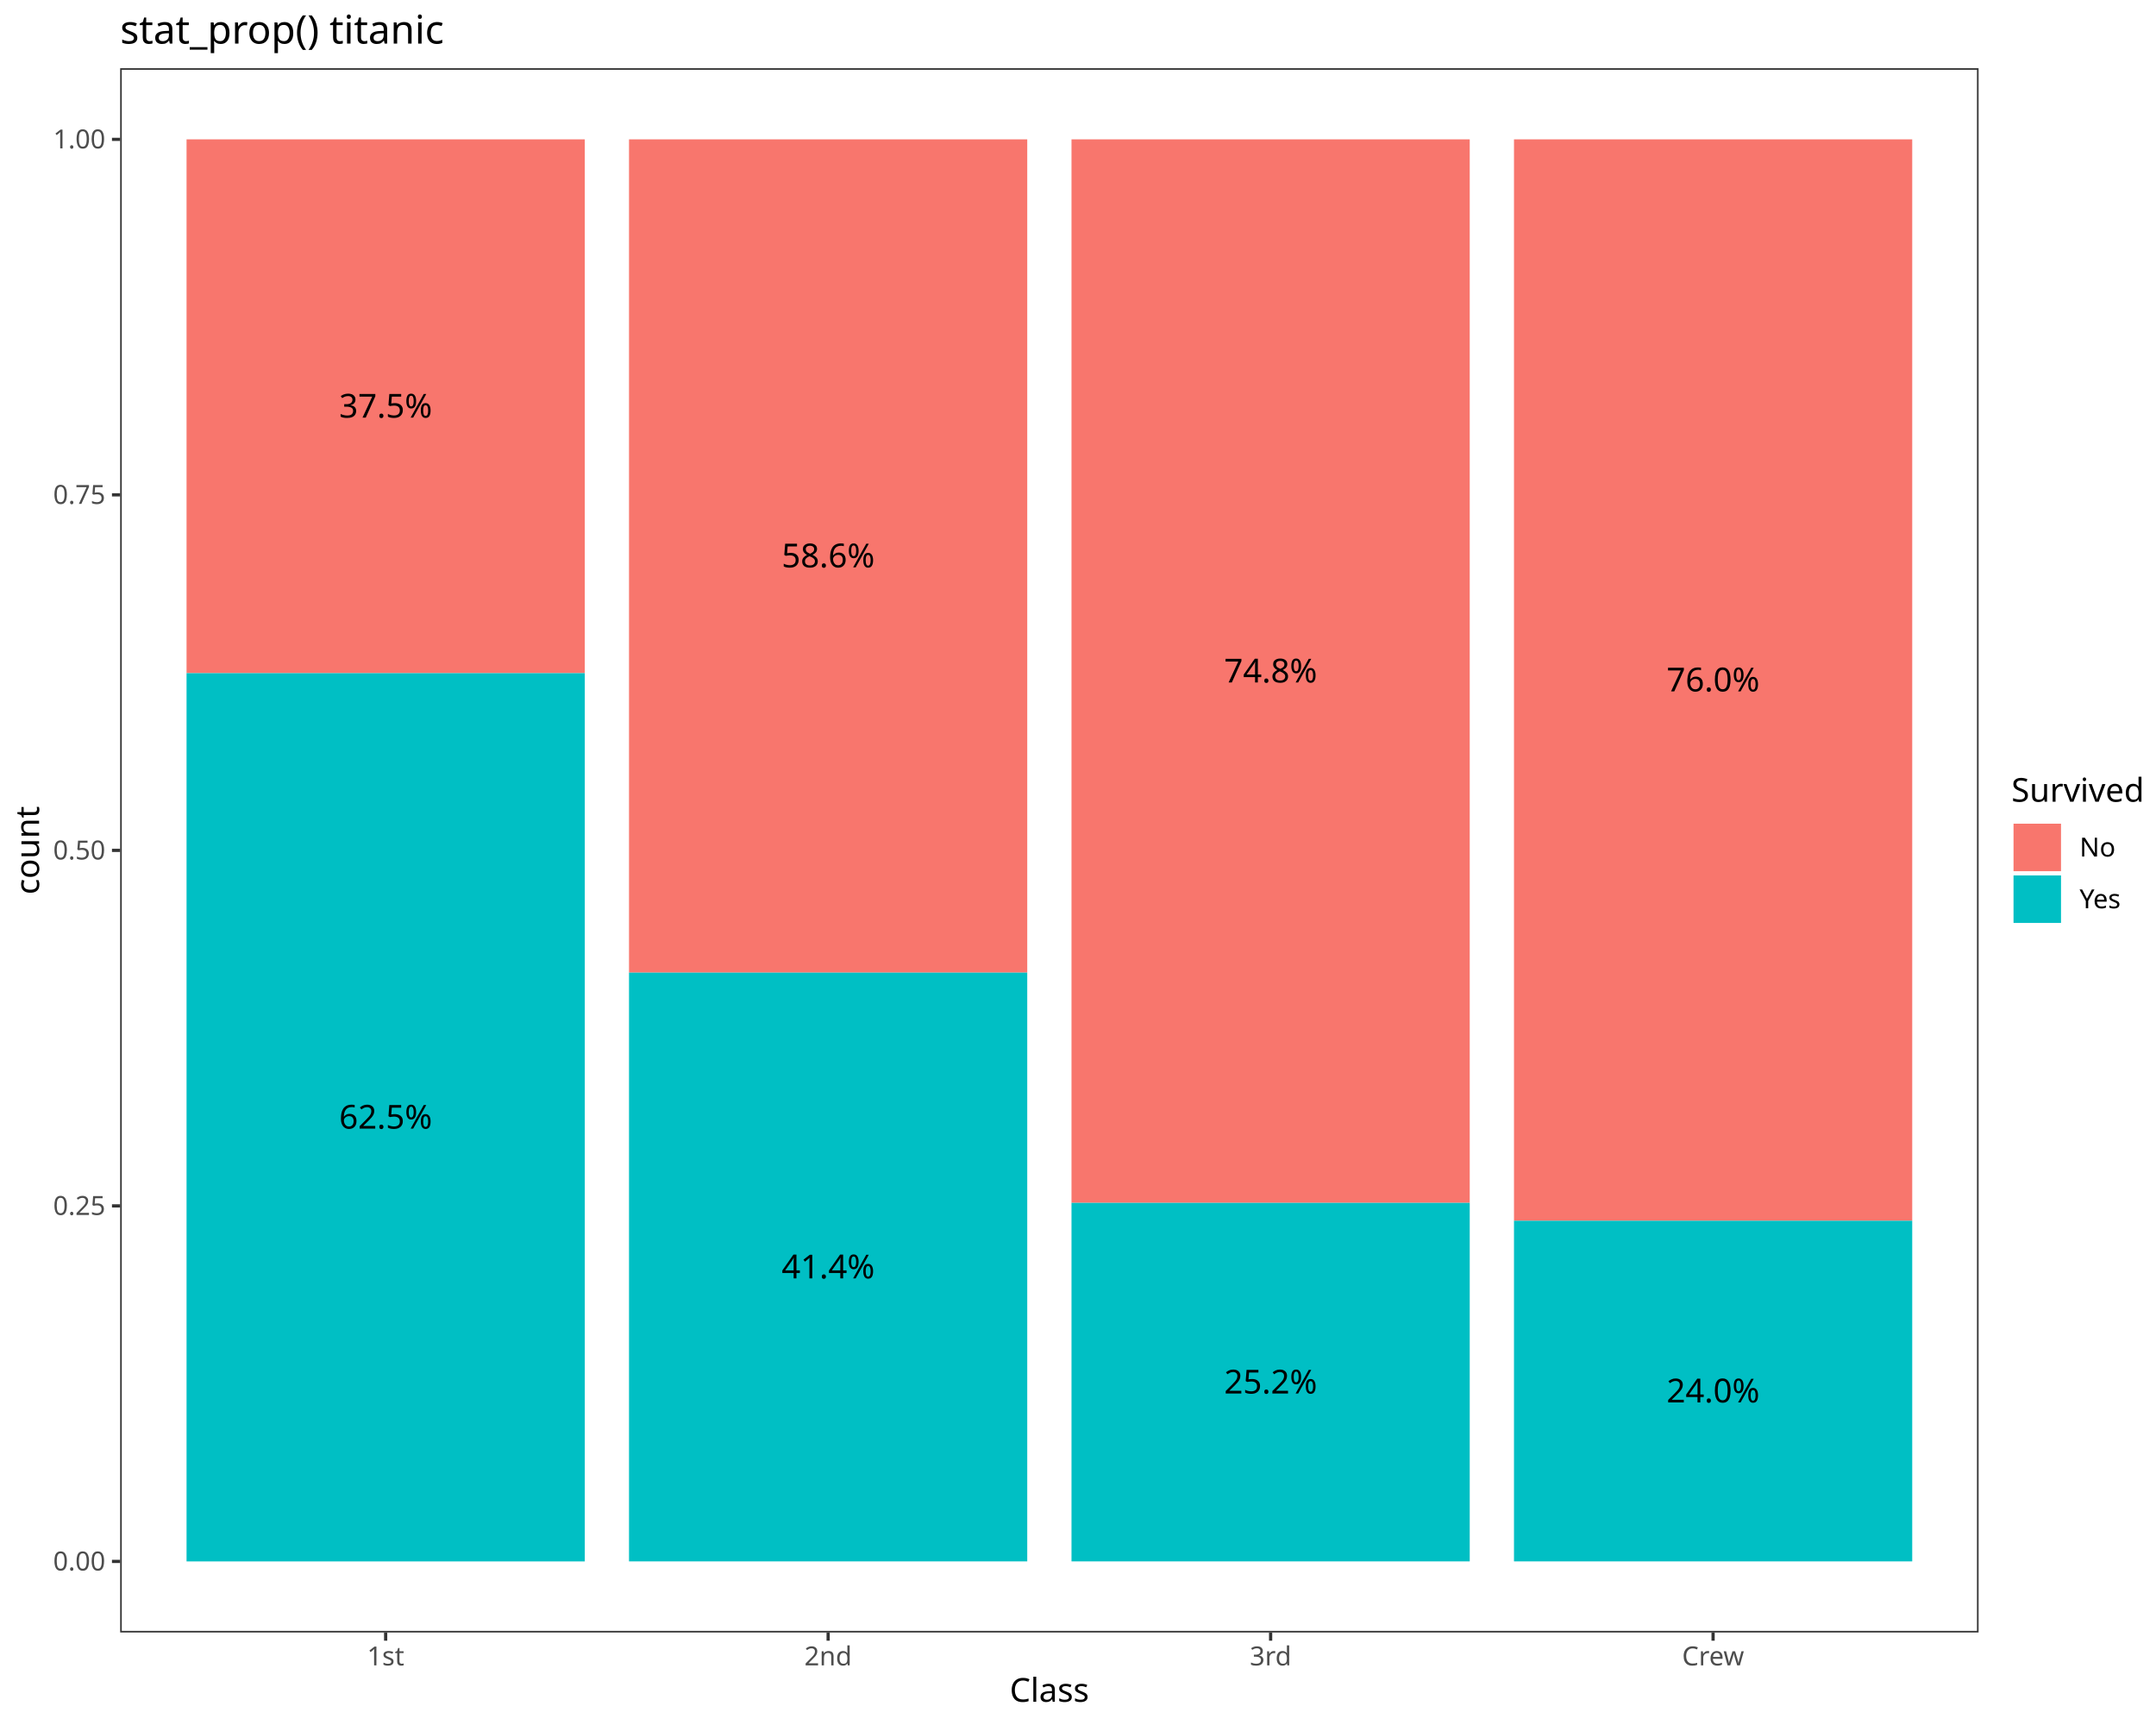
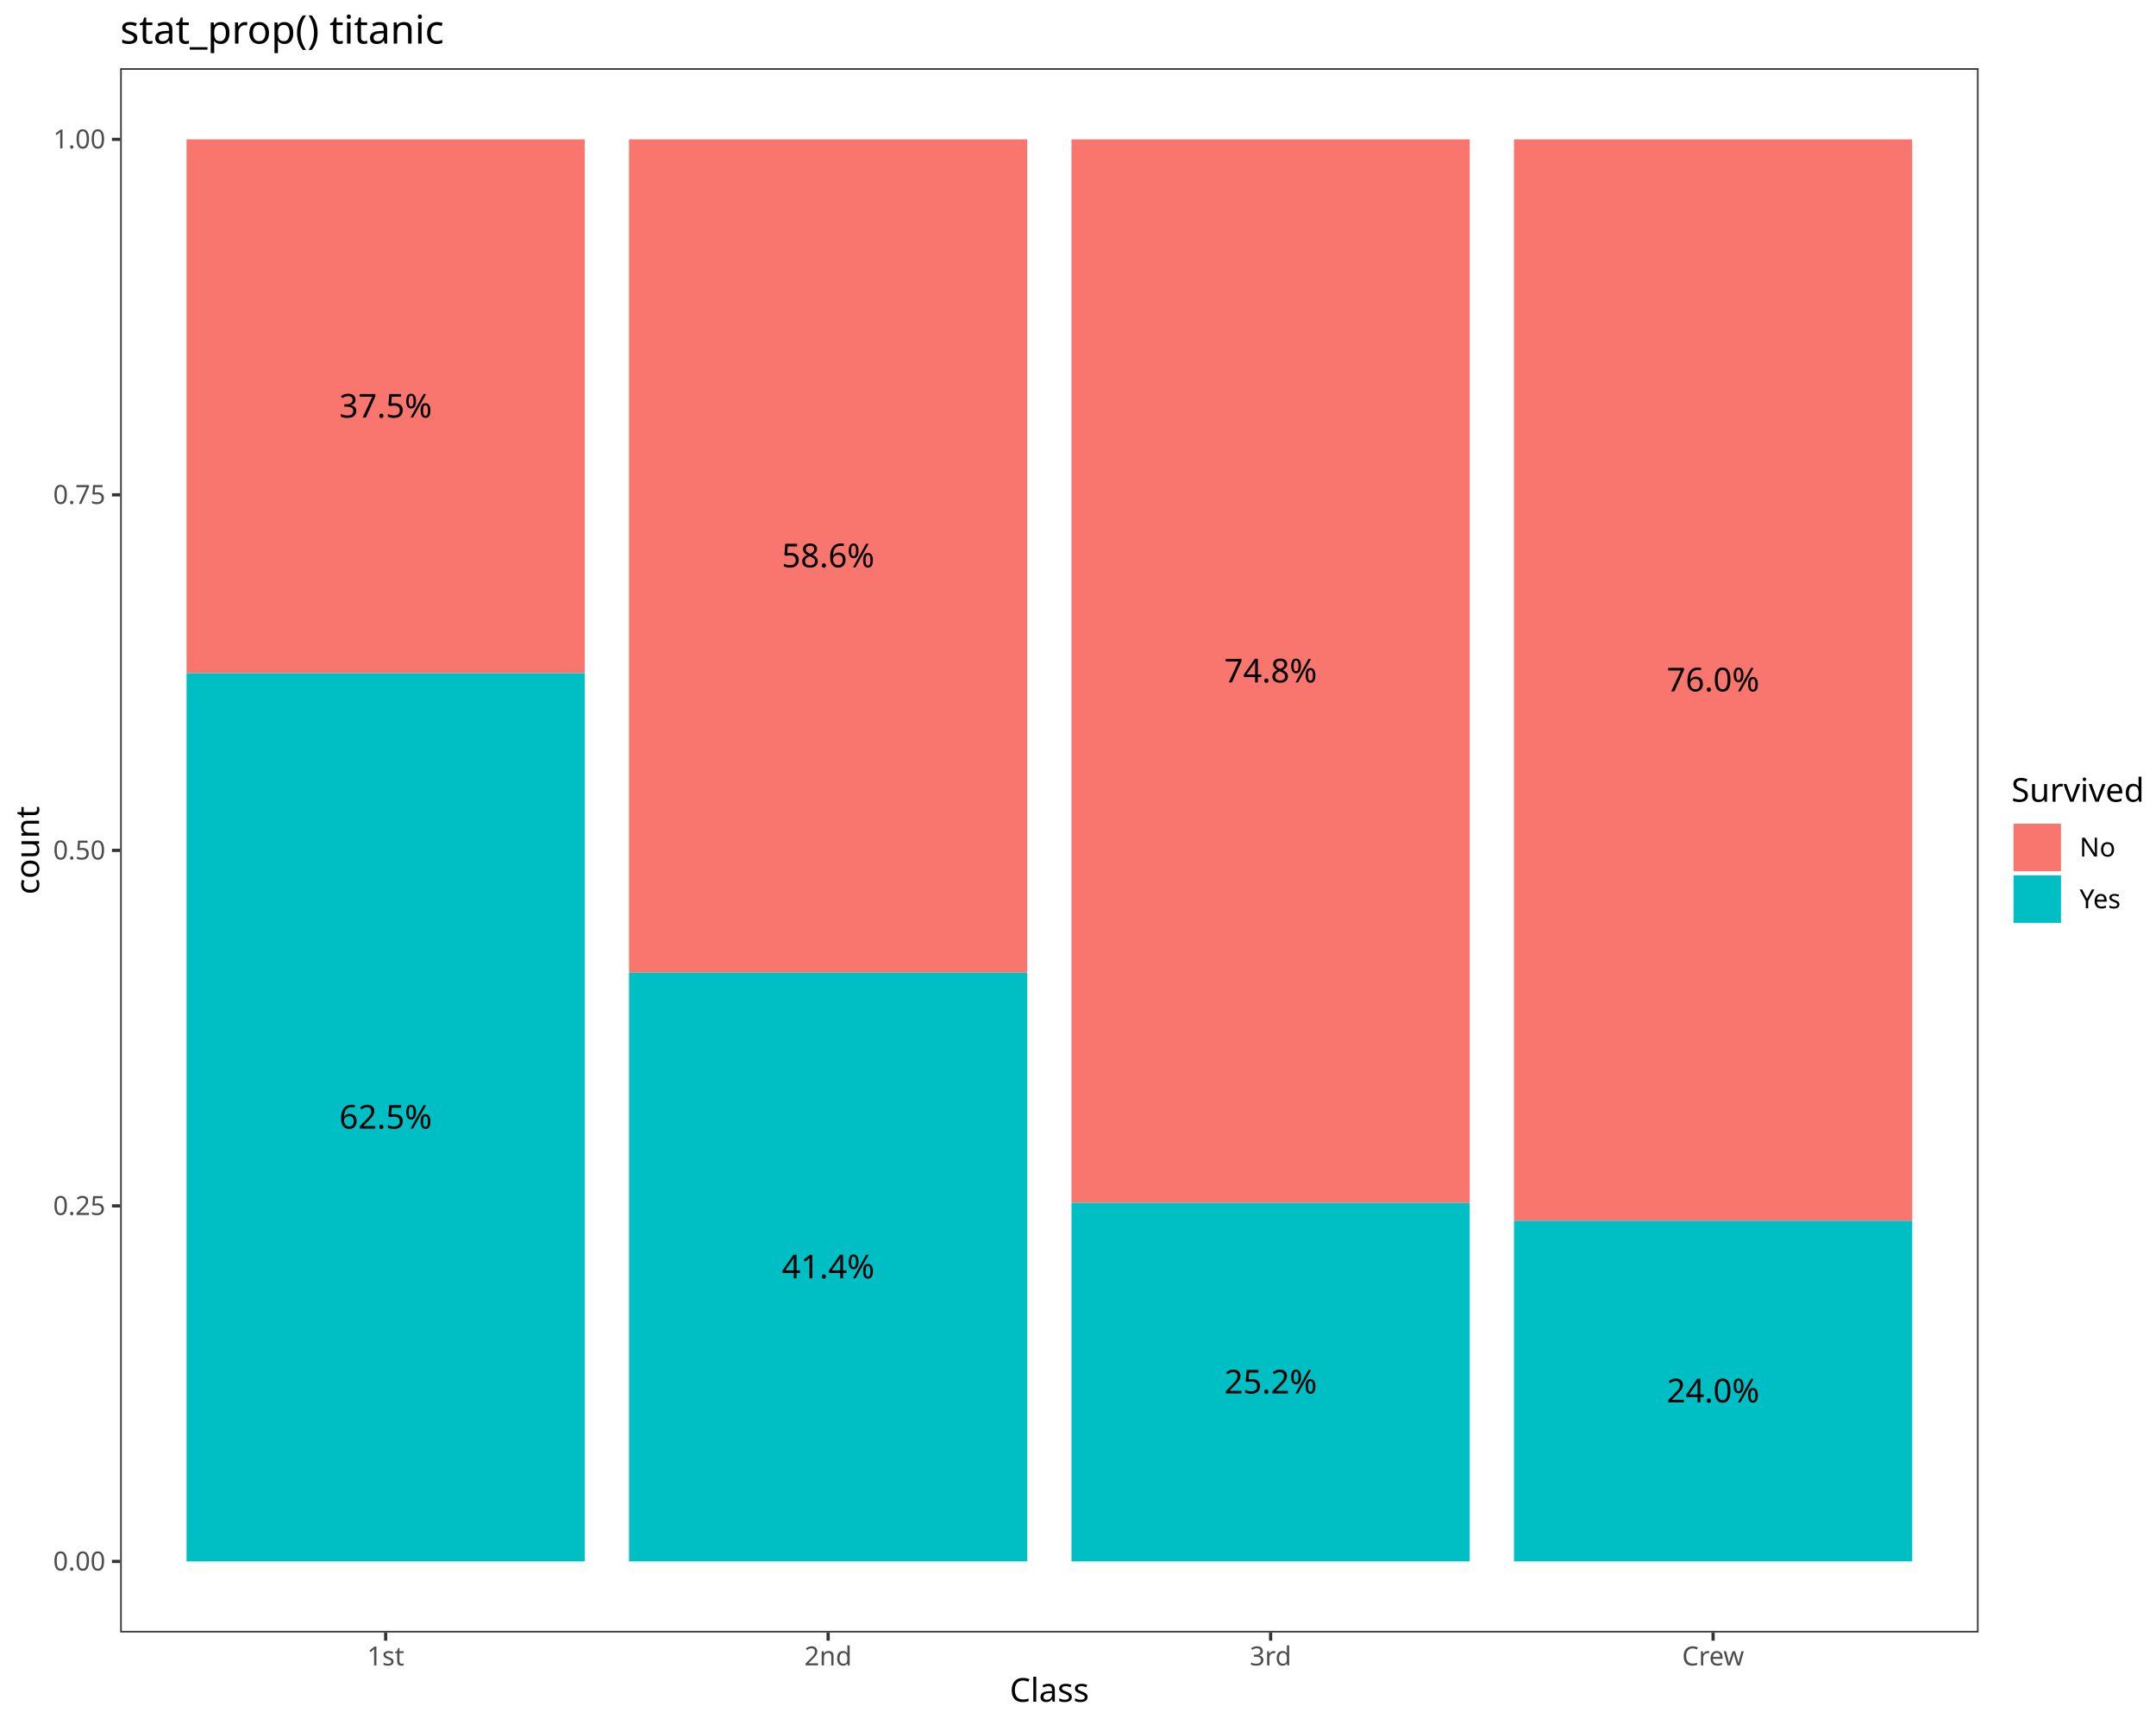
<svg xmlns="http://www.w3.org/2000/svg" class="svglite" data-engine-version="2.0" width="720.00pt" height="576.00pt" viewBox="0 0 720.00 576.00">
  <defs>
    <style type="text/css">
    .svglite line, .svglite polyline, .svglite polygon, .svglite path, .svglite rect, .svglite circle {
      fill: none;
      stroke: #000000;
      stroke-linecap: round;
      stroke-linejoin: round;
      stroke-miterlimit: 10.00;
    }
  </style>
  </defs>
  <rect width="100%" height="100%" style="stroke: none; fill: #FFFFFF;" />
  <defs>
    <clipPath id="cpMC4wMHw3MjAuMDB8MC4wMHw1NzYuMDA=">
      <rect x="0.00" y="0.00" width="720.00" height="576.00" />
    </clipPath>
  </defs>
  <g clip-path="url(#cpMC4wMHw3MjAuMDB8MC4wMHw1NzYuMDA=)">
    <rect x="0.00" y="0.00" width="720.00" height="576.00" style="stroke-width: 1.07; stroke: #FFFFFF; fill: #FFFFFF;" />
  </g>
  <defs>
    <clipPath id="cpNDAuMTN8NjYwLjc1fDIyLjc4fDU0NS4xMQ==">
      <rect x="40.13" y="22.78" width="620.62" height="522.33" />
    </clipPath>
  </defs>
  <g clip-path="url(#cpNDAuMTN8NjYwLjc1fDIyLjc4fDU0NS4xMQ==)">
    <rect x="40.13" y="22.78" width="620.62" height="522.33" style="stroke-width: 1.07; stroke: none; fill: #FFFFFF;" />
    <rect x="62.30" y="46.53" width="132.99" height="178.25" style="stroke-width: 1.07; stroke: none; stroke-linecap: butt; stroke-linejoin: miter; fill: #F8766D;" />
    <rect x="62.30" y="224.78" width="132.99" height="296.60" style="stroke-width: 1.07; stroke: none; stroke-linecap: butt; stroke-linejoin: miter; fill: #00BFC4;" />
    <rect x="210.06" y="46.53" width="132.99" height="278.24" style="stroke-width: 1.07; stroke: none; stroke-linecap: butt; stroke-linejoin: miter; fill: #F8766D;" />
    <rect x="210.06" y="324.77" width="132.99" height="196.60" style="stroke-width: 1.07; stroke: none; stroke-linecap: butt; stroke-linejoin: miter; fill: #00BFC4;" />
    <rect x="357.83" y="46.53" width="132.99" height="355.12" style="stroke-width: 1.07; stroke: none; stroke-linecap: butt; stroke-linejoin: miter; fill: #F8766D;" />
    <rect x="357.83" y="401.65" width="132.99" height="119.72" style="stroke-width: 1.07; stroke: none; stroke-linecap: butt; stroke-linejoin: miter; fill: #00BFC4;" />
    <rect x="505.60" y="46.53" width="132.99" height="361.10" style="stroke-width: 1.07; stroke: none; stroke-linecap: butt; stroke-linejoin: miter; fill: #F8766D;" />
    <rect x="505.60" y="407.62" width="132.99" height="113.75" style="stroke-width: 1.07; stroke: none; stroke-linecap: butt; stroke-linejoin: miter; fill: #00BFC4;" />
-     <text x="128.79" y="139.45" text-anchor="middle" style="font-size: 11.04px; font-family: sans;" textLength="31.30px" lengthAdjust="spacingAndGlyphs">37.5%</text>
-     <text x="128.79" y="376.87" text-anchor="middle" style="font-size: 11.04px; font-family: sans;" textLength="31.30px" lengthAdjust="spacingAndGlyphs">62.5%</text>
-     <text x="276.56" y="189.45" text-anchor="middle" style="font-size: 11.04px; font-family: sans;" textLength="31.30px" lengthAdjust="spacingAndGlyphs">58.6%</text>
-     <text x="276.56" y="426.87" text-anchor="middle" style="font-size: 11.04px; font-family: sans;" textLength="31.30px" lengthAdjust="spacingAndGlyphs">41.4%</text>
-     <text x="424.33" y="227.89" text-anchor="middle" style="font-size: 11.04px; font-family: sans;" textLength="31.30px" lengthAdjust="spacingAndGlyphs">74.8%</text>
-     <text x="424.33" y="465.31" text-anchor="middle" style="font-size: 11.04px; font-family: sans;" textLength="31.30px" lengthAdjust="spacingAndGlyphs">25.2%</text>
-     <text x="572.09" y="230.87" text-anchor="middle" style="font-size: 11.04px; font-family: sans;" textLength="31.30px" lengthAdjust="spacingAndGlyphs">76.0%</text>
-     <text x="572.09" y="468.29" text-anchor="middle" style="font-size: 11.04px; font-family: sans;" textLength="31.30px" lengthAdjust="spacingAndGlyphs">24.0%</text>
+     <text x="128.79" y="139.44" text-anchor="middle" style="font-size: 11.00px; font-family: sans;" textLength="31.19px" lengthAdjust="spacingAndGlyphs">37.5%</text>
+     <text x="128.79" y="376.86" text-anchor="middle" style="font-size: 11.00px; font-family: sans;" textLength="31.19px" lengthAdjust="spacingAndGlyphs">62.5%</text>
+     <text x="276.56" y="189.43" text-anchor="middle" style="font-size: 11.00px; font-family: sans;" textLength="31.19px" lengthAdjust="spacingAndGlyphs">58.6%</text>
+     <text x="276.56" y="426.85" text-anchor="middle" style="font-size: 11.00px; font-family: sans;" textLength="31.19px" lengthAdjust="spacingAndGlyphs">41.4%</text>
+     <text x="424.33" y="227.87" text-anchor="middle" style="font-size: 11.00px; font-family: sans;" textLength="31.19px" lengthAdjust="spacingAndGlyphs">74.8%</text>
+     <text x="424.33" y="465.30" text-anchor="middle" style="font-size: 11.00px; font-family: sans;" textLength="31.19px" lengthAdjust="spacingAndGlyphs">25.2%</text>
+     <text x="572.09" y="230.86" text-anchor="middle" style="font-size: 11.00px; font-family: sans;" textLength="31.19px" lengthAdjust="spacingAndGlyphs">76.0%</text>
+     <text x="572.09" y="468.28" text-anchor="middle" style="font-size: 11.00px; font-family: sans;" textLength="31.19px" lengthAdjust="spacingAndGlyphs">24.0%</text>
    <rect x="40.13" y="22.78" width="620.62" height="522.33" style="stroke-width: 1.07; stroke: #333333;" />
  </g>
  <g clip-path="url(#cpMC4wMHw3MjAuMDB8MC4wMHw1NzYuMDA=)">
    <text x="35.20" y="524.40" text-anchor="end" style="font-size: 8.80px; fill: #4D4D4D; font-family: sans;" textLength="17.13px" lengthAdjust="spacingAndGlyphs">0.00</text>
    <text x="35.20" y="405.69" text-anchor="end" style="font-size: 8.80px; fill: #4D4D4D; font-family: sans;" textLength="17.13px" lengthAdjust="spacingAndGlyphs">0.25</text>
    <text x="35.20" y="286.98" text-anchor="end" style="font-size: 8.80px; fill: #4D4D4D; font-family: sans;" textLength="17.13px" lengthAdjust="spacingAndGlyphs">0.50</text>
    <text x="35.20" y="168.26" text-anchor="end" style="font-size: 8.80px; fill: #4D4D4D; font-family: sans;" textLength="17.13px" lengthAdjust="spacingAndGlyphs">0.75</text>
    <text x="35.20" y="49.55" text-anchor="end" style="font-size: 8.80px; fill: #4D4D4D; font-family: sans;" textLength="17.13px" lengthAdjust="spacingAndGlyphs">1.00</text>
    <polyline points="37.39,521.37 40.13,521.37 " style="stroke-width: 1.07; stroke: #333333; stroke-linecap: butt;" />
    <polyline points="37.39,402.66 40.13,402.66 " style="stroke-width: 1.07; stroke: #333333; stroke-linecap: butt;" />
    <polyline points="37.39,283.95 40.13,283.95 " style="stroke-width: 1.07; stroke: #333333; stroke-linecap: butt;" />
    <polyline points="37.39,165.24 40.13,165.24 " style="stroke-width: 1.07; stroke: #333333; stroke-linecap: butt;" />
    <polyline points="37.39,46.53 40.13,46.53 " style="stroke-width: 1.07; stroke: #333333; stroke-linecap: butt;" />
    <polyline points="128.79,547.85 128.79,545.11 " style="stroke-width: 1.07; stroke: #333333; stroke-linecap: butt;" />
    <polyline points="276.56,547.85 276.56,545.11 " style="stroke-width: 1.07; stroke: #333333; stroke-linecap: butt;" />
    <polyline points="424.33,547.85 424.33,545.11 " style="stroke-width: 1.07; stroke: #333333; stroke-linecap: butt;" />
    <polyline points="572.09,547.85 572.09,545.11 " style="stroke-width: 1.07; stroke: #333333; stroke-linecap: butt;" />
    <text x="128.79" y="556.10" text-anchor="middle" style="font-size: 8.80px; fill: #4D4D4D; font-family: sans;" textLength="11.74px" lengthAdjust="spacingAndGlyphs">1st</text>
    <text x="276.56" y="556.10" text-anchor="middle" style="font-size: 8.80px; fill: #4D4D4D; font-family: sans;" textLength="14.68px" lengthAdjust="spacingAndGlyphs">2nd</text>
    <text x="424.33" y="556.10" text-anchor="middle" style="font-size: 8.80px; fill: #4D4D4D; font-family: sans;" textLength="12.72px" lengthAdjust="spacingAndGlyphs">3rd</text>
    <text x="572.09" y="556.10" text-anchor="middle" style="font-size: 8.80px; fill: #4D4D4D; font-family: sans;" textLength="20.54px" lengthAdjust="spacingAndGlyphs">Crew</text>
    <text x="350.44" y="568.24" text-anchor="middle" style="font-size: 11.00px; font-family: sans;" textLength="27.52px" lengthAdjust="spacingAndGlyphs">Class</text>
    <text transform="translate(13.05,283.95) rotate(-90)" text-anchor="middle" style="font-size: 11.00px; font-family: sans;" textLength="26.91px" lengthAdjust="spacingAndGlyphs">count</text>
    <rect x="671.71" y="259.00" width="42.81" height="49.89" style="stroke-width: 1.07; stroke: none; fill: #FFFFFF;" />
    <text x="671.71" y="267.71" style="font-size: 11.00px; font-family: sans;" textLength="42.81px" lengthAdjust="spacingAndGlyphs">Survived</text>
    <rect x="671.71" y="274.33" width="17.28" height="17.28" style="stroke-width: 1.07; stroke: none; fill: #FFFFFF;" />
    <rect x="672.42" y="275.04" width="15.86" height="15.86" style="stroke-width: 1.07; stroke: none; stroke-linecap: butt; stroke-linejoin: miter; fill: #F8766D;" />
    <rect x="671.71" y="291.61" width="17.28" height="17.28" style="stroke-width: 1.07; stroke: none; fill: #FFFFFF;" />
    <rect x="672.42" y="292.32" width="15.86" height="15.86" style="stroke-width: 1.07; stroke: none; stroke-linecap: butt; stroke-linejoin: miter; fill: #00BFC4;" />
    <text x="694.47" y="286.00" style="font-size: 8.80px; font-family: sans;" textLength="11.25px" lengthAdjust="spacingAndGlyphs">No</text>
    <text x="694.47" y="303.28" style="font-size: 8.80px; font-family: sans;" textLength="15.17px" lengthAdjust="spacingAndGlyphs">Yes</text>
    <text x="40.13" y="14.56" style="font-size: 13.20px; font-family: sans;" textLength="101.99px" lengthAdjust="spacingAndGlyphs">stat_prop() titanic</text>
  </g>
</svg>
